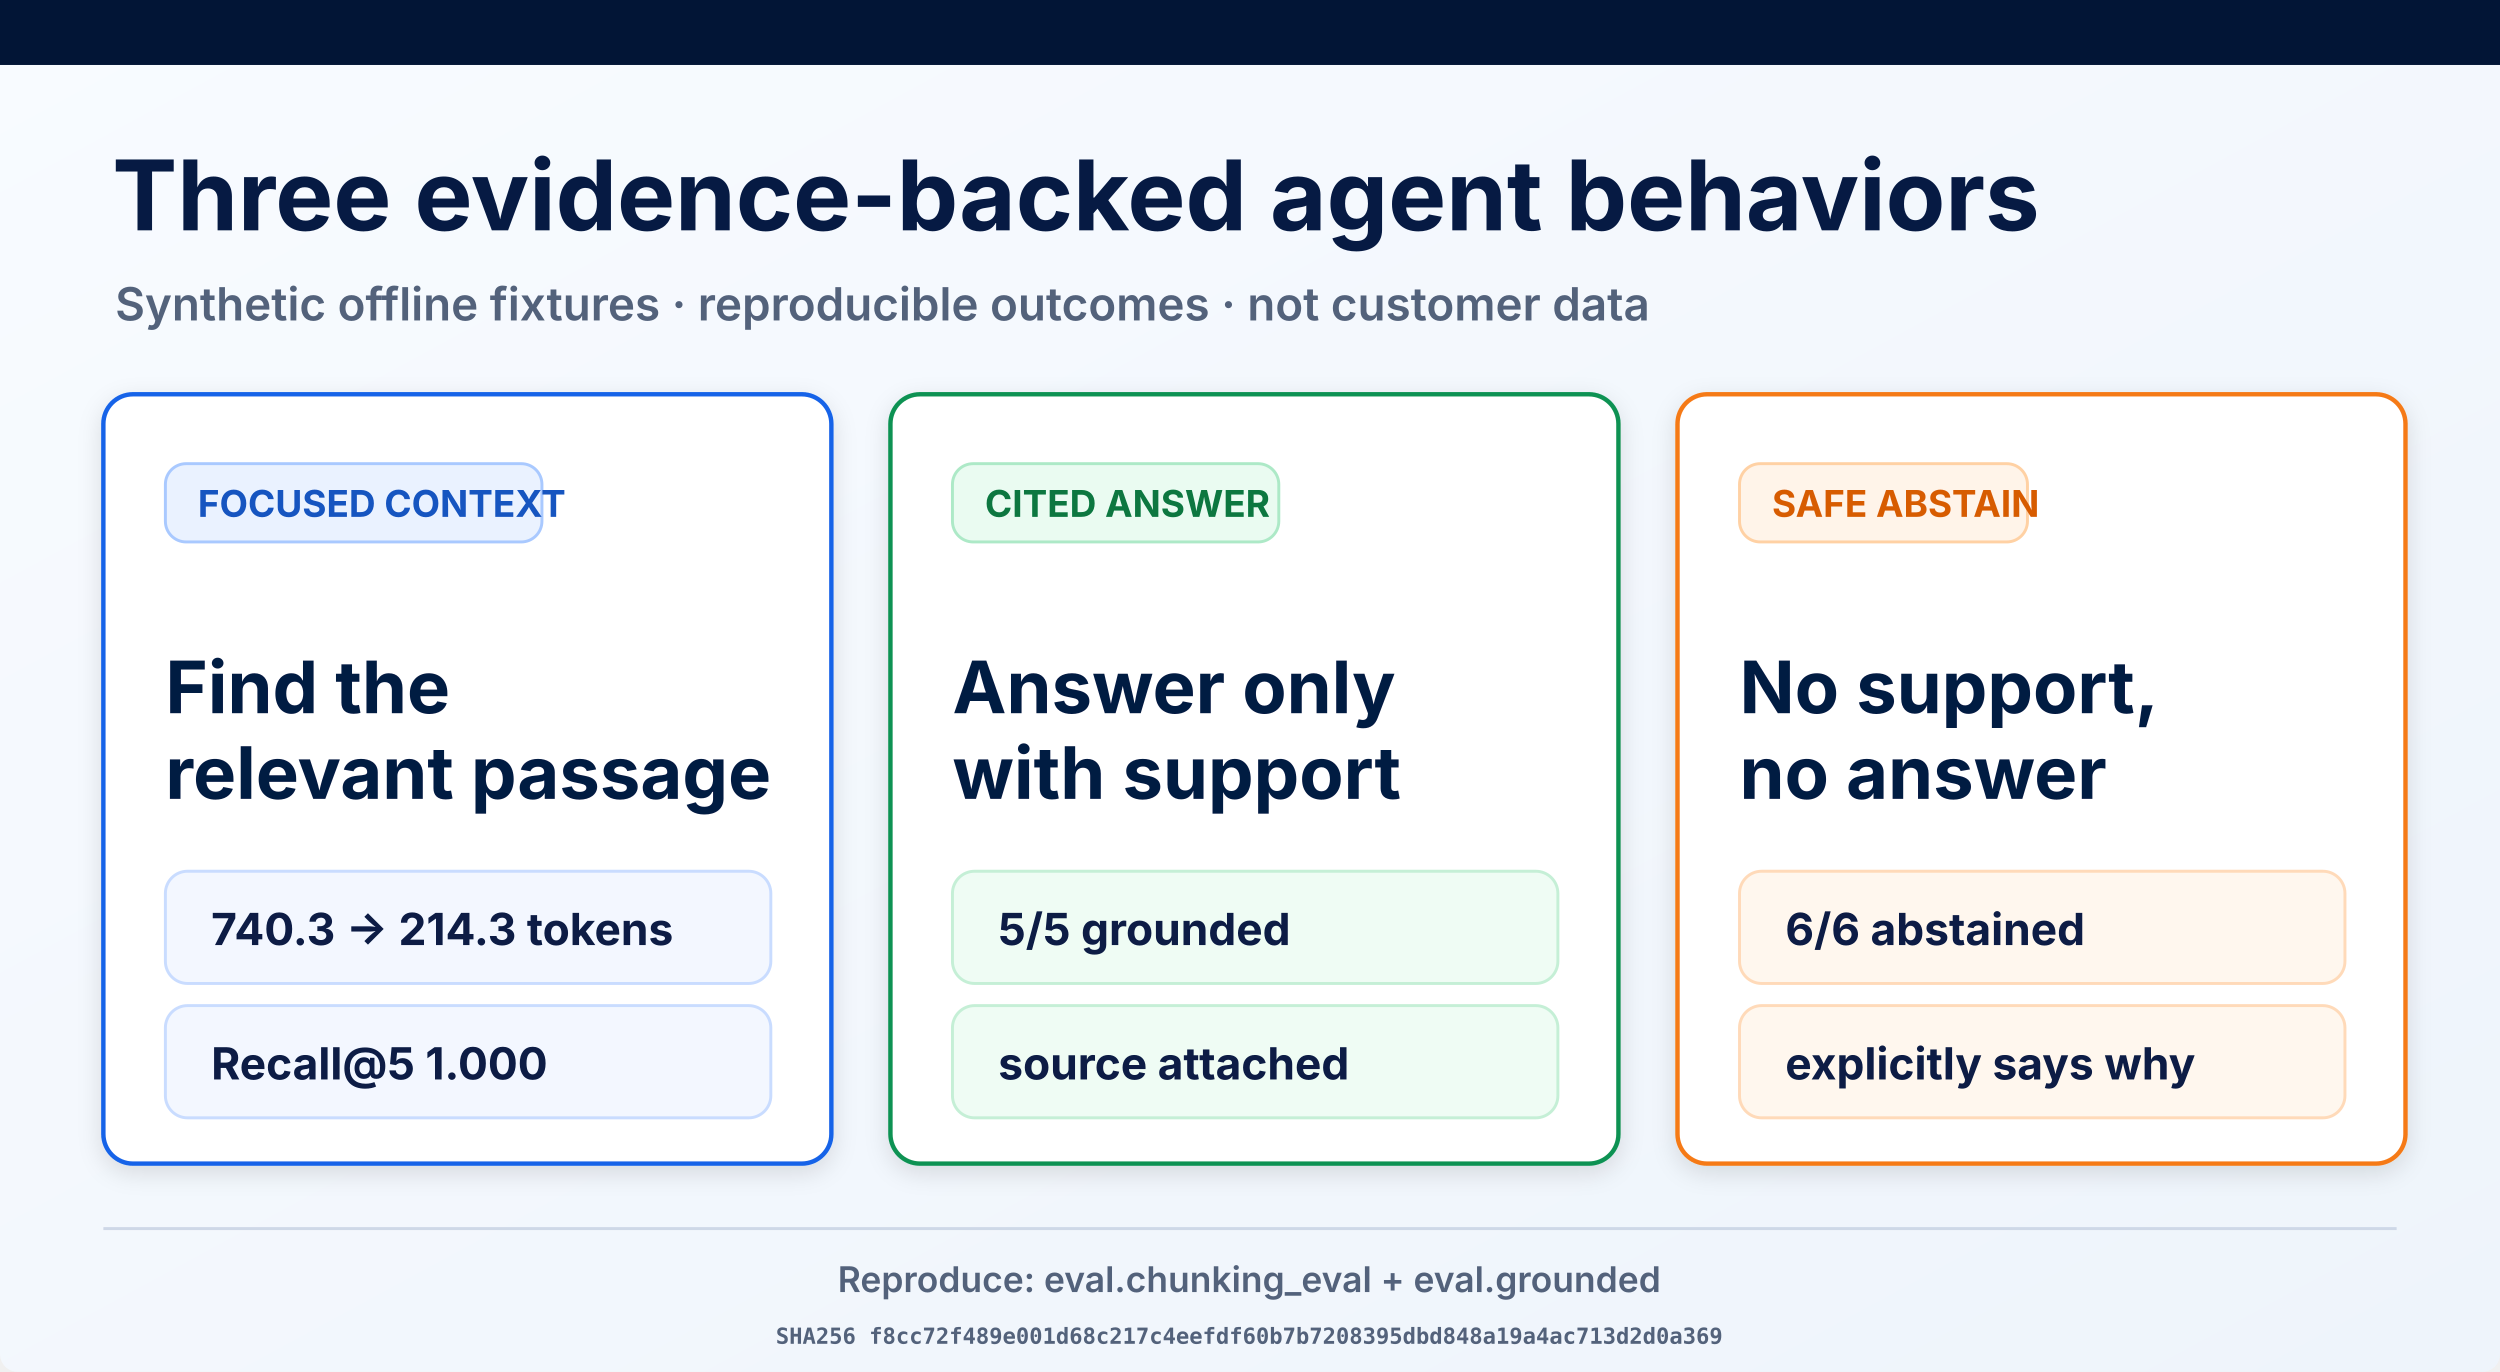
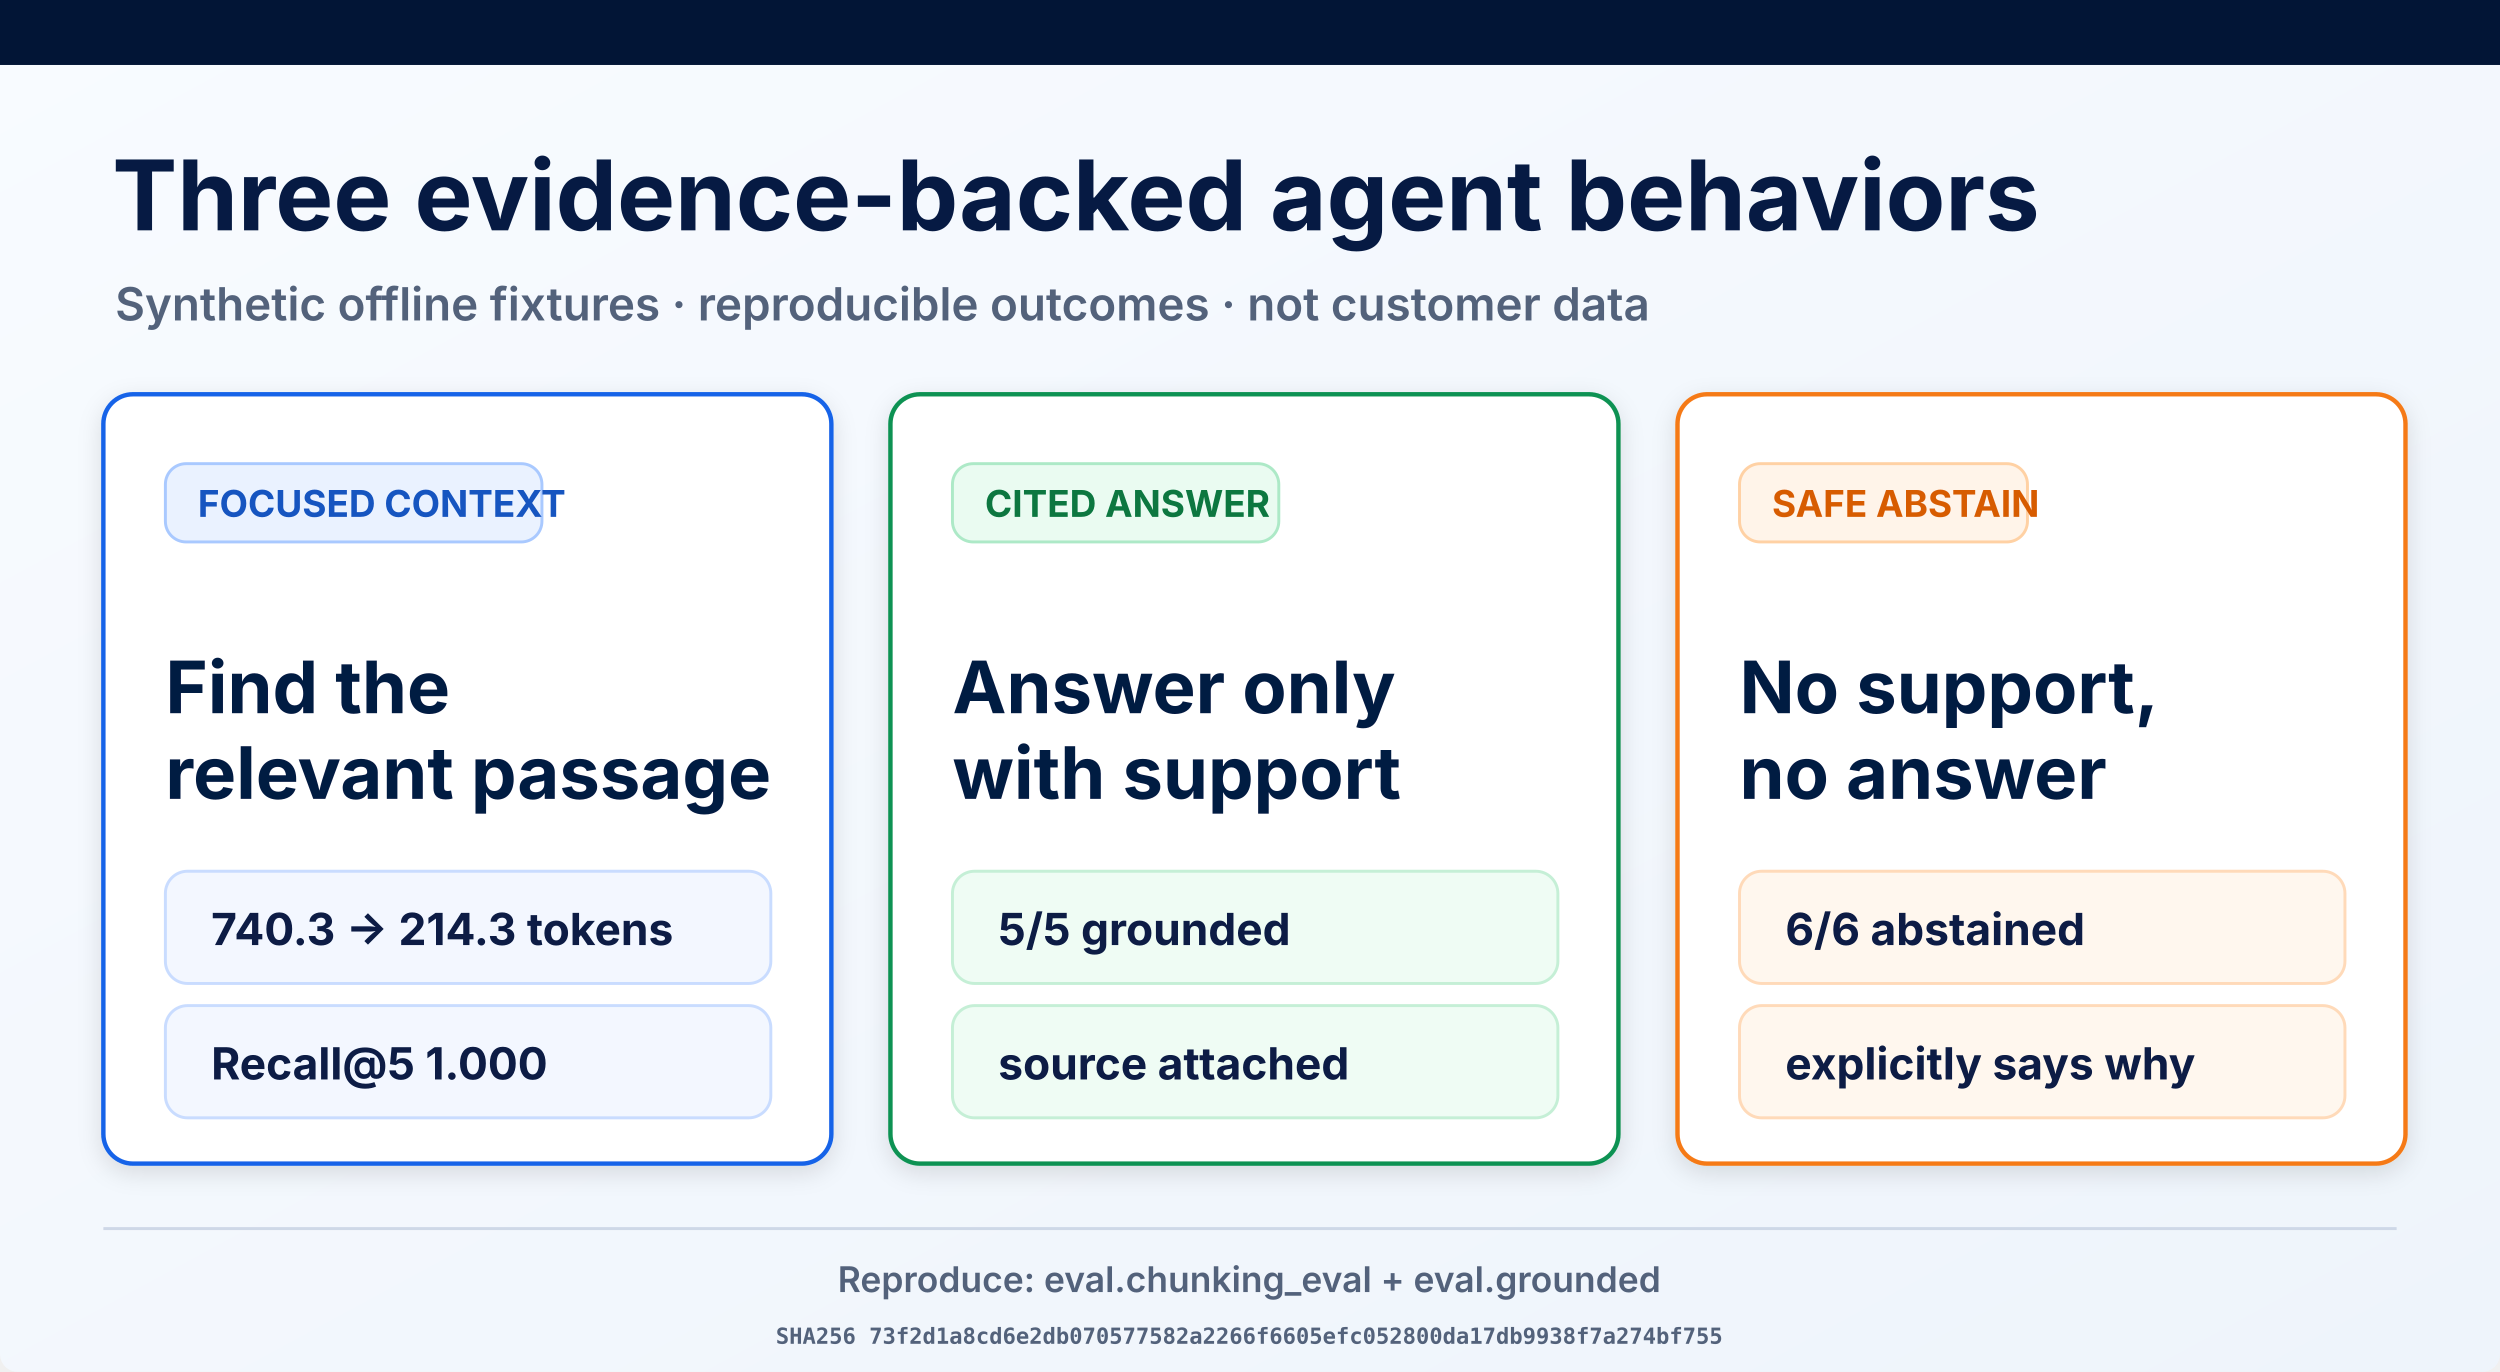
<svg xmlns="http://www.w3.org/2000/svg" width="1693" height="929" viewBox="0 0 1693 929" role="img" aria-labelledby="title desc">
  <defs>
    <linearGradient id="page" x1="0" y1="0" x2="1" y2="1">
      <stop offset="0" stop-color="#f8fbff" />
      <stop offset="1" stop-color="#eef4fb" />
    </linearGradient>
    <filter id="shadow" x="-10%" y="-10%" width="120%" height="130%">
      <feDropShadow dx="0" dy="5" stdDeviation="8" flood-opacity=".12" />
    </filter>
  </defs>
  <rect width="1693" height="929" rx="12" fill="url(#page)" />
  <rect width="1693" height="44" fill="#021536" />
  <text x="76" y="156" font-family="Inter, Arial, sans-serif" font-size="66" font-weight="700" fill="#061a43">Three evidence-backed agent behaviors</text>
  <text x="78" y="217" font-family="Inter, Arial, sans-serif" font-size="31" font-weight="600" fill="#53627b">Synthetic offline fixtures · reproducible outcomes · not customer data</text>
  <g filter="url(#shadow)">
    <rect x="70" y="267" width="493" height="521" rx="20" fill="#fff" stroke="#1763e8" stroke-width="3" />
    <rect x="112" y="314" width="255" height="53" rx="14" fill="#eaf2ff" stroke="#a9c9ff" stroke-width="2" />
    <text x="134" y="350" font-family="Inter, Arial, sans-serif" font-size="25" font-weight="700" fill="#1554c0">FOCUSED CONTEXT</text>
    <text x="112" y="483" font-family="Inter, Arial, sans-serif" font-size="49" font-weight="700" fill="#061a43">Find the</text>
    <text x="112" y="541" font-family="Inter, Arial, sans-serif" font-size="49" font-weight="700" fill="#061a43">relevant passage</text>
    <rect x="112" y="590" width="410" height="76" rx="15" fill="#f3f7ff" stroke="#c9dcff" stroke-width="2" />
    <text x="143" y="640" font-family="Inter, Arial, sans-serif" font-size="30" font-weight="700" fill="#0a1b44">740.3 → 214.3 tokens</text>
    <rect x="112" y="681" width="410" height="76" rx="15" fill="#f3f7ff" stroke="#c9dcff" stroke-width="2" />
    <text x="143" y="731" font-family="Inter, Arial, sans-serif" font-size="30" font-weight="700" fill="#0a1b44">Recall@5 1.000</text>
  </g>
  <g filter="url(#shadow)">
    <rect x="603" y="267" width="493" height="521" rx="20" fill="#fff" stroke="#109252" stroke-width="3" />
    <rect x="645" y="314" width="221" height="53" rx="14" fill="#eafbf1" stroke="#ade9c7" stroke-width="2" />
    <text x="667" y="350" font-family="Inter, Arial, sans-serif" font-size="25" font-weight="700" fill="#08773f">CITED ANSWER</text>
    <text x="645" y="483" font-family="Inter, Arial, sans-serif" font-size="49" font-weight="700" fill="#061a43">Answer only</text>
    <text x="645" y="541" font-family="Inter, Arial, sans-serif" font-size="49" font-weight="700" fill="#061a43">with support</text>
    <rect x="645" y="590" width="410" height="76" rx="15" fill="#effcf4" stroke="#c5efd6" stroke-width="2" />
    <text x="676" y="640" font-family="Inter, Arial, sans-serif" font-size="30" font-weight="700" fill="#0a1b44">5/5 grounded</text>
    <rect x="645" y="681" width="410" height="76" rx="15" fill="#effcf4" stroke="#c5efd6" stroke-width="2" />
    <text x="676" y="731" font-family="Inter, Arial, sans-serif" font-size="30" font-weight="700" fill="#0a1b44">source attached</text>
  </g>
  <g filter="url(#shadow)">
    <rect x="1136" y="267" width="493" height="521" rx="20" fill="#fff" stroke="#f57a19" stroke-width="3" />
    <rect x="1178" y="314" width="195" height="53" rx="14" fill="#fff4e9" stroke="#ffd1a4" stroke-width="2" />
    <text x="1200" y="350" font-family="Inter, Arial, sans-serif" font-size="25" font-weight="700" fill="#d75c06">SAFE ABSTAIN</text>
    <text x="1178" y="483" font-family="Inter, Arial, sans-serif" font-size="49" font-weight="700" fill="#061a43">No support,</text>
    <text x="1178" y="541" font-family="Inter, Arial, sans-serif" font-size="49" font-weight="700" fill="#061a43">no answer</text>
    <rect x="1178" y="590" width="410" height="76" rx="15" fill="#fff7ee" stroke="#ffdab9" stroke-width="2" />
    <text x="1209" y="640" font-family="Inter, Arial, sans-serif" font-size="30" font-weight="700" fill="#0a1b44">6/6 abstained</text>
    <rect x="1178" y="681" width="410" height="76" rx="15" fill="#fff7ee" stroke="#ffdab9" stroke-width="2" />
    <text x="1209" y="731" font-family="Inter, Arial, sans-serif" font-size="30" font-weight="700" fill="#0a1b44">explicitly says why</text>
  </g>
  <line x1="70" y1="832" x2="1623" y2="832" stroke="#ced8e7" stroke-width="2" />
  <text x="846" y="875" text-anchor="middle" font-family="Inter, Arial, sans-serif" font-size="24" font-weight="600" fill="#53627b">Reproduce: eval.chunking_eval + eval.grounded</text>
-   <text x="846" y="910" text-anchor="middle" font-family="ui-monospace, monospace" font-size="15" font-weight="600" fill="#53627b">SHA256 f8cc72f489e001d68c217c4eefdf60b7b7208395dbd848a19a4ac713d2d0a369</text>
+   <text x="846" y="910" text-anchor="middle" font-family="ui-monospace, monospace" font-size="15" font-weight="600" fill="#53627b">SHA256 73f2d1a8cd6e2db070577582a2266f6605efc052800da17db9938f7a274bf755</text>
</svg>
